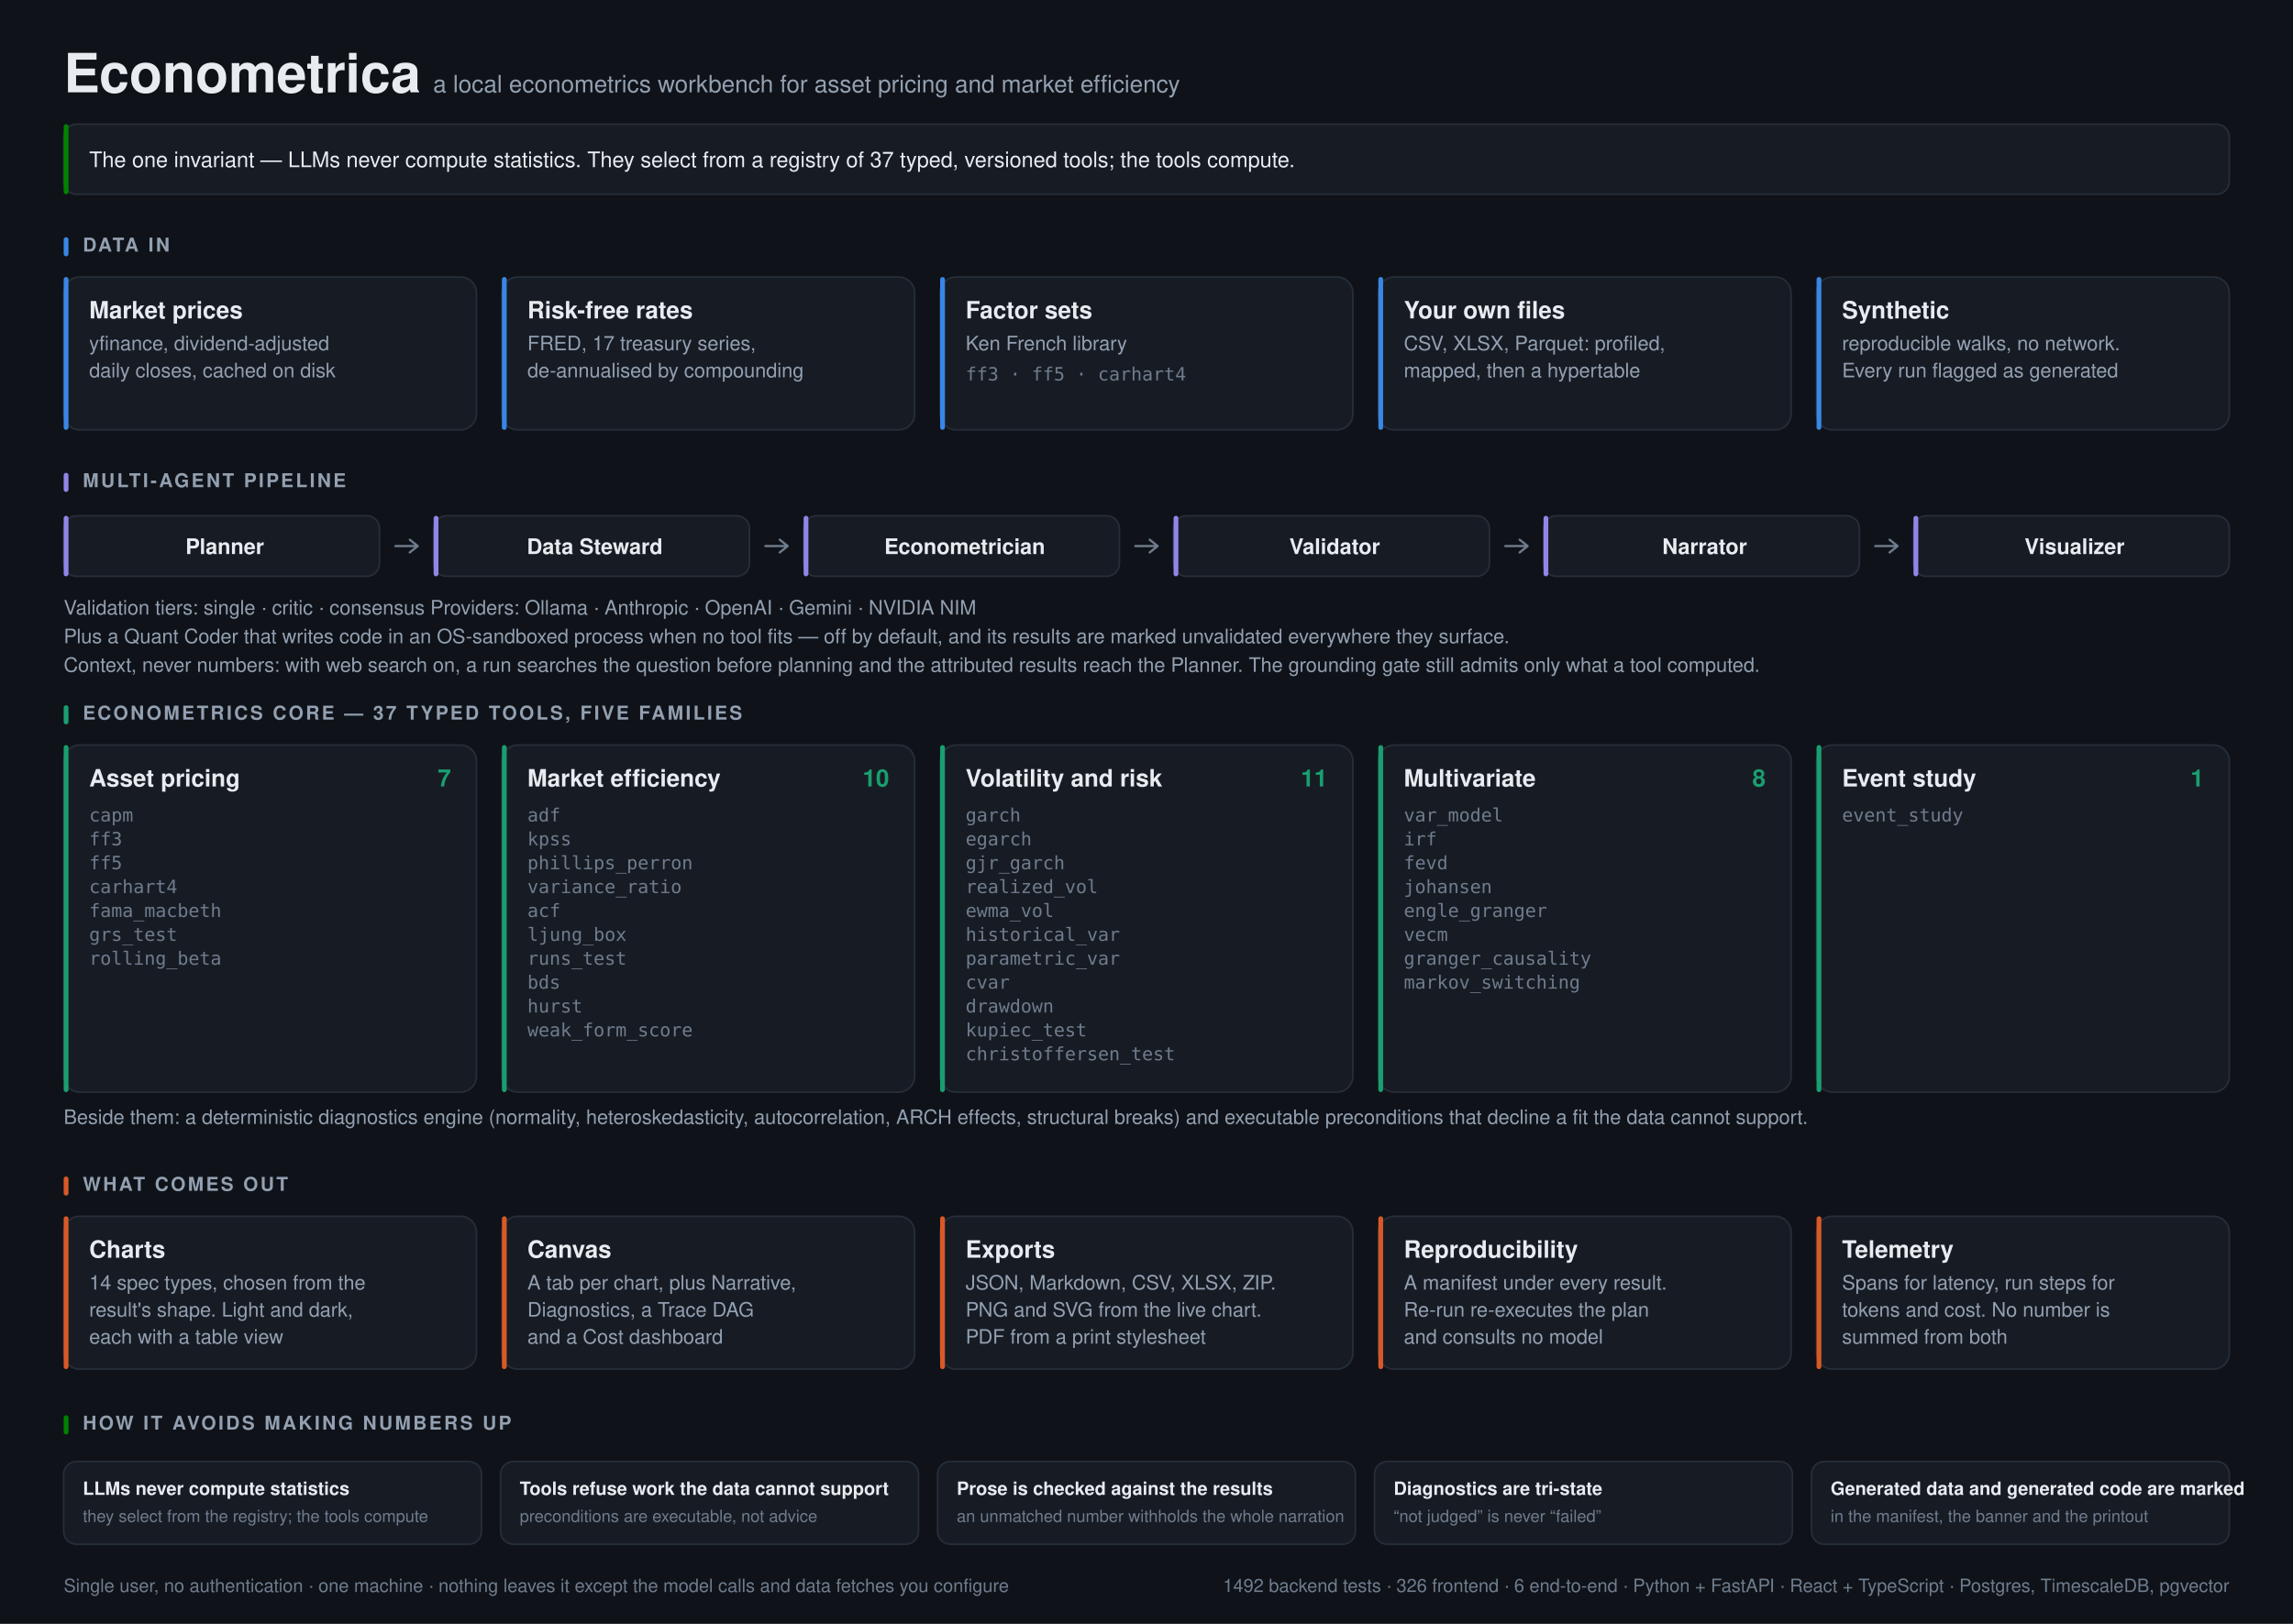
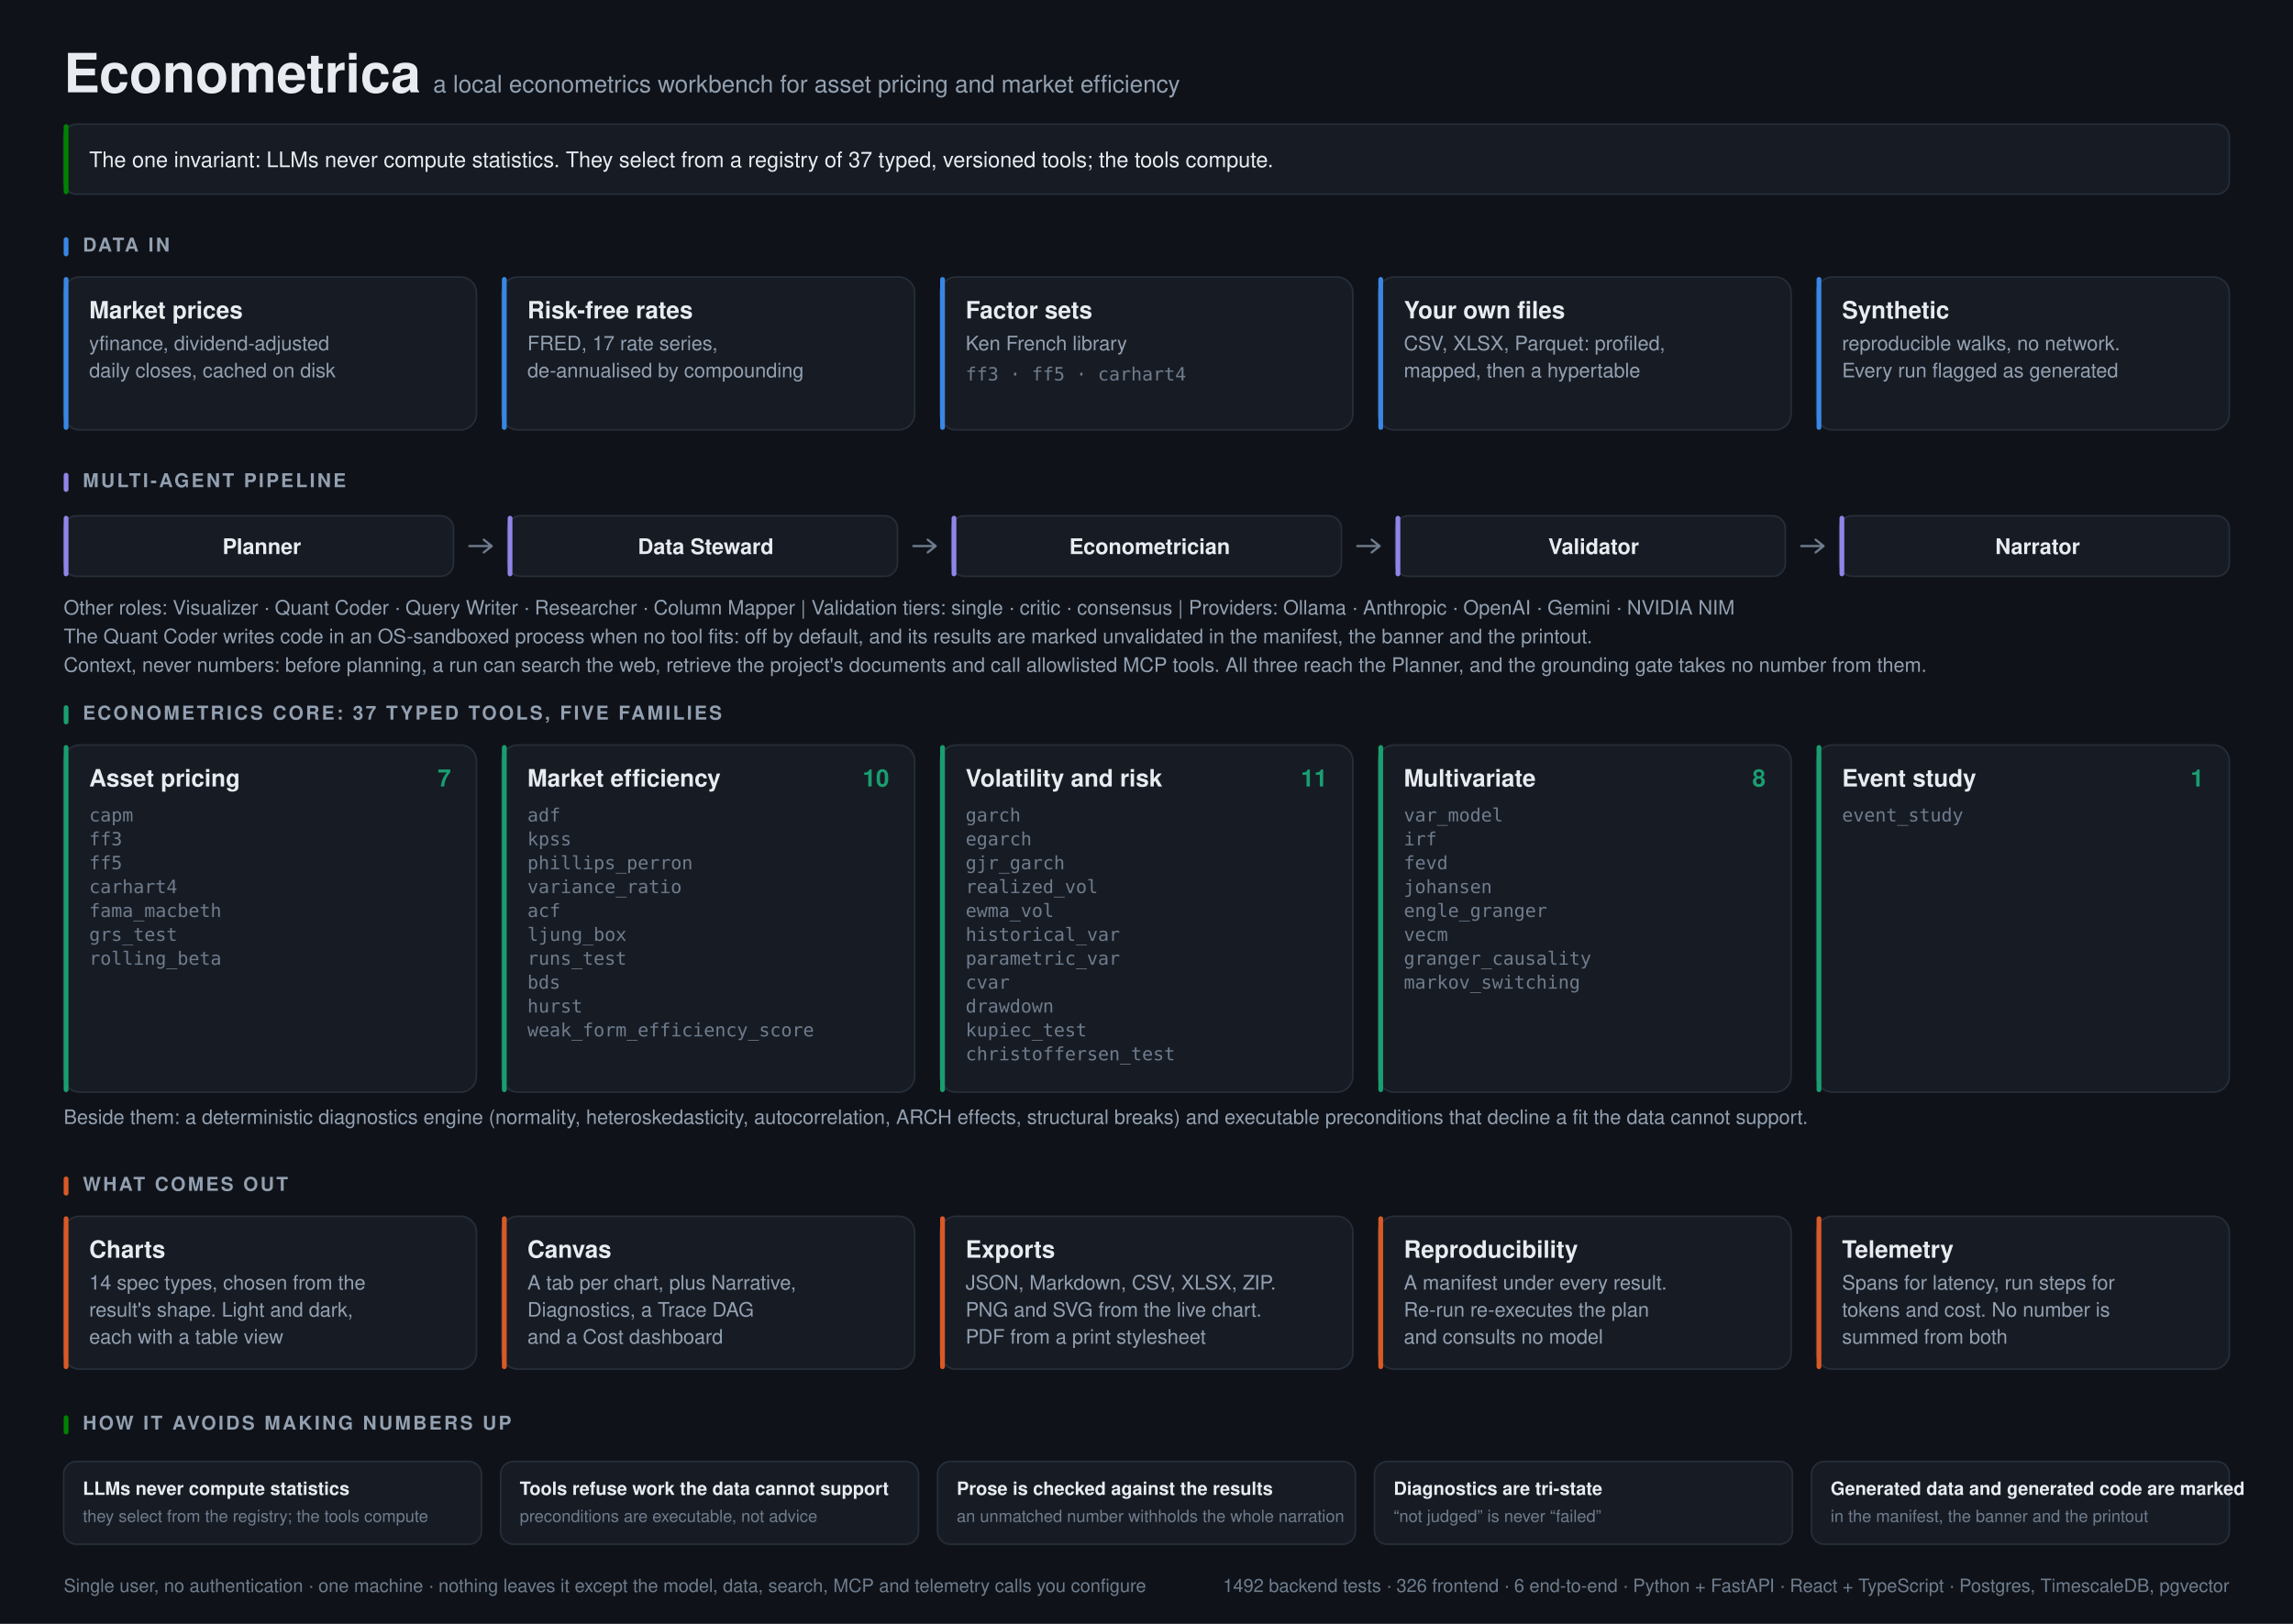
<svg xmlns="http://www.w3.org/2000/svg" viewBox="0 0 1440 1020" width="1440" height="1020" role="img" aria-label="Econometrica capability and feature map">
  <rect x="0" y="0" width="1440" height="1020" rx="0" fill="#0f1319" stroke="none" />
  <text x="40" y="58" fill="#e8ecf1" font-family="ui-sans-serif,-apple-system,Segoe UI,Helvetica,Arial,sans-serif" font-size="34" font-weight="700" text-anchor="start" letter-spacing="0">Econometrica</text>
  <text x="272" y="58" fill="#93a0b1" font-family="ui-sans-serif,-apple-system,Segoe UI,Helvetica,Arial,sans-serif" font-size="15" font-weight="400" text-anchor="start" letter-spacing="0">a local econometrics workbench for asset pricing and market efficiency</text>
  <rect x="40" y="78" width="1360" height="44" rx="8" fill="#171c24" stroke="#272e39" />
  <rect x="40" y="78" width="3" height="44" rx="1.5" fill="#008300" stroke="none" />
-   <text x="56" y="105" fill="#e8ecf1" font-family="ui-sans-serif,-apple-system,Segoe UI,Helvetica,Arial,sans-serif" font-size="13.5" font-weight="400" text-anchor="start" letter-spacing="0">The one invariant — LLMs never compute statistics. They select from a registry of 37 typed, versioned tools; the tools compute.</text>
+   <text x="56" y="105" fill="#e8ecf1" font-family="ui-sans-serif,-apple-system,Segoe UI,Helvetica,Arial,sans-serif" font-size="13.5" font-weight="400" text-anchor="start" letter-spacing="0">The one invariant: LLMs never compute statistics. They select from a registry of 37 typed, versioned tools; the tools compute.</text>
  <rect x="40" y="149" width="3" height="12" rx="1.5" fill="#3987e5" stroke="none" />
  <text x="52" y="158" fill="#93a0b1" font-family="ui-sans-serif,-apple-system,Segoe UI,Helvetica,Arial,sans-serif" font-size="12" font-weight="700" text-anchor="start" letter-spacing="1.4">DATA IN</text>
  <rect x="40.0" y="174" width="259.2" height="96" rx="10" fill="#171c24" stroke="#272e39" />
  <rect x="40.0" y="174" width="3" height="96" rx="1.5" fill="#3987e5" stroke="none" />
  <text x="56.0" y="200" fill="#e8ecf1" font-family="ui-sans-serif,-apple-system,Segoe UI,Helvetica,Arial,sans-serif" font-size="15" font-weight="600" text-anchor="start" letter-spacing="0">Market prices</text>
  <text x="56.0" y="220" fill="#93a0b1" font-family="ui-sans-serif,-apple-system,Segoe UI,Helvetica,Arial,sans-serif" font-size="12.5" font-weight="400" text-anchor="start" letter-spacing="0">yfinance, dividend-adjusted</text>
  <text x="56.0" y="237" fill="#93a0b1" font-family="ui-sans-serif,-apple-system,Segoe UI,Helvetica,Arial,sans-serif" font-size="12.5" font-weight="400" text-anchor="start" letter-spacing="0">daily closes, cached on disk</text>
  <rect x="315.2" y="174" width="259.2" height="96" rx="10" fill="#171c24" stroke="#272e39" />
  <rect x="315.2" y="174" width="3" height="96" rx="1.5" fill="#3987e5" stroke="none" />
  <text x="331.2" y="200" fill="#e8ecf1" font-family="ui-sans-serif,-apple-system,Segoe UI,Helvetica,Arial,sans-serif" font-size="15" font-weight="600" text-anchor="start" letter-spacing="0">Risk-free rates</text>
-   <text x="331.2" y="220" fill="#93a0b1" font-family="ui-sans-serif,-apple-system,Segoe UI,Helvetica,Arial,sans-serif" font-size="12.5" font-weight="400" text-anchor="start" letter-spacing="0">FRED, 17 treasury series,</text>
+   <text x="331.2" y="220" fill="#93a0b1" font-family="ui-sans-serif,-apple-system,Segoe UI,Helvetica,Arial,sans-serif" font-size="12.5" font-weight="400" text-anchor="start" letter-spacing="0">FRED, 17 rate series,</text>
  <text x="331.2" y="237" fill="#93a0b1" font-family="ui-sans-serif,-apple-system,Segoe UI,Helvetica,Arial,sans-serif" font-size="12.5" font-weight="400" text-anchor="start" letter-spacing="0">de-annualised by compounding</text>
  <rect x="590.4" y="174" width="259.2" height="96" rx="10" fill="#171c24" stroke="#272e39" />
  <rect x="590.4" y="174" width="3" height="96" rx="1.5" fill="#3987e5" stroke="none" />
  <text x="606.4" y="200" fill="#e8ecf1" font-family="ui-sans-serif,-apple-system,Segoe UI,Helvetica,Arial,sans-serif" font-size="15" font-weight="600" text-anchor="start" letter-spacing="0">Factor sets</text>
  <text x="606.4" y="220" fill="#93a0b1" font-family="ui-sans-serif,-apple-system,Segoe UI,Helvetica,Arial,sans-serif" font-size="12.5" font-weight="400" text-anchor="start" letter-spacing="0">Ken French library</text>
  <text x="606.4" y="239" fill="#6f7c8d" font-family="ui-monospace,SFMono-Regular,Menlo,Consolas,monospace" font-size="11.5" font-weight="400" text-anchor="start" letter-spacing="0">ff3 · ff5 · carhart4</text>
  <rect x="865.6" y="174" width="259.2" height="96" rx="10" fill="#171c24" stroke="#272e39" />
  <rect x="865.6" y="174" width="3" height="96" rx="1.5" fill="#3987e5" stroke="none" />
  <text x="881.6" y="200" fill="#e8ecf1" font-family="ui-sans-serif,-apple-system,Segoe UI,Helvetica,Arial,sans-serif" font-size="15" font-weight="600" text-anchor="start" letter-spacing="0">Your own files</text>
  <text x="881.6" y="220" fill="#93a0b1" font-family="ui-sans-serif,-apple-system,Segoe UI,Helvetica,Arial,sans-serif" font-size="12.5" font-weight="400" text-anchor="start" letter-spacing="0">CSV, XLSX, Parquet: profiled,</text>
  <text x="881.6" y="237" fill="#93a0b1" font-family="ui-sans-serif,-apple-system,Segoe UI,Helvetica,Arial,sans-serif" font-size="12.5" font-weight="400" text-anchor="start" letter-spacing="0">mapped, then a hypertable</text>
  <rect x="1140.8" y="174" width="259.2" height="96" rx="10" fill="#171c24" stroke="#272e39" />
  <rect x="1140.8" y="174" width="3" height="96" rx="1.5" fill="#3987e5" stroke="none" />
  <text x="1156.8" y="200" fill="#e8ecf1" font-family="ui-sans-serif,-apple-system,Segoe UI,Helvetica,Arial,sans-serif" font-size="15" font-weight="600" text-anchor="start" letter-spacing="0">Synthetic</text>
  <text x="1156.8" y="220" fill="#93a0b1" font-family="ui-sans-serif,-apple-system,Segoe UI,Helvetica,Arial,sans-serif" font-size="12.5" font-weight="400" text-anchor="start" letter-spacing="0">reproducible walks, no network.</text>
  <text x="1156.8" y="237" fill="#93a0b1" font-family="ui-sans-serif,-apple-system,Segoe UI,Helvetica,Arial,sans-serif" font-size="12.5" font-weight="400" text-anchor="start" letter-spacing="0">Every run flagged as generated</text>
  <rect x="40" y="297" width="3" height="12" rx="1.5" fill="#9085e9" stroke="none" />
  <text x="52" y="306" fill="#93a0b1" font-family="ui-sans-serif,-apple-system,Segoe UI,Helvetica,Arial,sans-serif" font-size="12" font-weight="700" text-anchor="start" letter-spacing="1.4">MULTI-AGENT PIPELINE</text>
-   <rect x="40.0" y="324" width="198.333" height="38" rx="8" fill="#171c24" stroke="#272e39" />
+   <rect x="40.0" y="324" width="244.8" height="38" rx="8" fill="#171c24" stroke="#272e39" />
  <rect x="40.0" y="324" width="3" height="38" rx="1.5" fill="#9085e9" stroke="none" />
-   <text x="141.167" y="348" fill="#e8ecf1" font-family="ui-sans-serif,-apple-system,Segoe UI,Helvetica,Arial,sans-serif" font-size="13.5" font-weight="600" text-anchor="middle" letter-spacing="0">Planner</text>
-   <path d="M248.333 343.0 h14 m-5 -4 l5 4 l-5 4" fill="none" stroke="#6f7c8d" stroke-width="1.4" stroke-linecap="round" stroke-linejoin="round" />
-   <rect x="272.333" y="324" width="198.333" height="38" rx="8" fill="#171c24" stroke="#272e39" />
-   <rect x="272.333" y="324" width="3" height="38" rx="1.5" fill="#9085e9" stroke="none" />
-   <text x="373.5" y="348" fill="#e8ecf1" font-family="ui-sans-serif,-apple-system,Segoe UI,Helvetica,Arial,sans-serif" font-size="13.5" font-weight="600" text-anchor="middle" letter-spacing="0">Data Steward</text>
-   <path d="M480.667 343.0 h14 m-5 -4 l5 4 l-5 4" fill="none" stroke="#6f7c8d" stroke-width="1.4" stroke-linecap="round" stroke-linejoin="round" />
-   <rect x="504.667" y="324" width="198.333" height="38" rx="8" fill="#171c24" stroke="#272e39" />
-   <rect x="504.667" y="324" width="3" height="38" rx="1.5" fill="#9085e9" stroke="none" />
-   <text x="605.833" y="348" fill="#e8ecf1" font-family="ui-sans-serif,-apple-system,Segoe UI,Helvetica,Arial,sans-serif" font-size="13.5" font-weight="600" text-anchor="middle" letter-spacing="0">Econometrician</text>
-   <path d="M713.0 343.0 h14 m-5 -4 l5 4 l-5 4" fill="none" stroke="#6f7c8d" stroke-width="1.4" stroke-linecap="round" stroke-linejoin="round" />
-   <rect x="737.0" y="324" width="198.333" height="38" rx="8" fill="#171c24" stroke="#272e39" />
-   <rect x="737.0" y="324" width="3" height="38" rx="1.5" fill="#9085e9" stroke="none" />
-   <text x="838.167" y="348" fill="#e8ecf1" font-family="ui-sans-serif,-apple-system,Segoe UI,Helvetica,Arial,sans-serif" font-size="13.5" font-weight="600" text-anchor="middle" letter-spacing="0">Validator</text>
-   <path d="M945.333 343.0 h14 m-5 -4 l5 4 l-5 4" fill="none" stroke="#6f7c8d" stroke-width="1.4" stroke-linecap="round" stroke-linejoin="round" />
-   <rect x="969.333" y="324" width="198.333" height="38" rx="8" fill="#171c24" stroke="#272e39" />
-   <rect x="969.333" y="324" width="3" height="38" rx="1.5" fill="#9085e9" stroke="none" />
-   <text x="1070.5" y="348" fill="#e8ecf1" font-family="ui-sans-serif,-apple-system,Segoe UI,Helvetica,Arial,sans-serif" font-size="13.5" font-weight="600" text-anchor="middle" letter-spacing="0">Narrator</text>
-   <path d="M1177.667 343.0 h14 m-5 -4 l5 4 l-5 4" fill="none" stroke="#6f7c8d" stroke-width="1.4" stroke-linecap="round" stroke-linejoin="round" />
-   <rect x="1201.667" y="324" width="198.333" height="38" rx="8" fill="#171c24" stroke="#272e39" />
-   <rect x="1201.667" y="324" width="3" height="38" rx="1.5" fill="#9085e9" stroke="none" />
-   <text x="1302.833" y="348" fill="#e8ecf1" font-family="ui-sans-serif,-apple-system,Segoe UI,Helvetica,Arial,sans-serif" font-size="13.5" font-weight="600" text-anchor="middle" letter-spacing="0">Visualizer</text>
-   <text x="40" y="386" fill="#93a0b1" font-family="ui-sans-serif,-apple-system,Segoe UI,Helvetica,Arial,sans-serif" font-size="12.5" font-weight="400" text-anchor="start" letter-spacing="0">Validation tiers: single · critic · consensus      Providers: Ollama · Anthropic · OpenAI · Gemini · NVIDIA NIM</text>
-   <text x="40" y="404" fill="#93a0b1" font-family="ui-sans-serif,-apple-system,Segoe UI,Helvetica,Arial,sans-serif" font-size="12.5" font-weight="400" text-anchor="start" letter-spacing="0">Plus a Quant Coder that writes code in an OS-sandboxed process when no tool fits — off by default, and its results are marked unvalidated everywhere they surface.</text>
-   <text x="40" y="422" fill="#93a0b1" font-family="ui-sans-serif,-apple-system,Segoe UI,Helvetica,Arial,sans-serif" font-size="12.5" font-weight="400" text-anchor="start" letter-spacing="0">Context, never numbers: with web search on, a run searches the question before planning and the attributed results reach the Planner. The grounding gate still admits only what a tool computed.</text>
+   <text x="164.4" y="348" fill="#e8ecf1" font-family="ui-sans-serif,-apple-system,Segoe UI,Helvetica,Arial,sans-serif" font-size="13.5" font-weight="600" text-anchor="middle" letter-spacing="0">Planner</text>
+   <path d="M294.8 343.0 h14 m-5 -4 l5 4 l-5 4" fill="none" stroke="#6f7c8d" stroke-width="1.4" stroke-linecap="round" stroke-linejoin="round" />
+   <rect x="318.8" y="324" width="244.8" height="38" rx="8" fill="#171c24" stroke="#272e39" />
+   <rect x="318.8" y="324" width="3" height="38" rx="1.5" fill="#9085e9" stroke="none" />
+   <text x="443.2" y="348" fill="#e8ecf1" font-family="ui-sans-serif,-apple-system,Segoe UI,Helvetica,Arial,sans-serif" font-size="13.5" font-weight="600" text-anchor="middle" letter-spacing="0">Data Steward</text>
+   <path d="M573.6 343.0 h14 m-5 -4 l5 4 l-5 4" fill="none" stroke="#6f7c8d" stroke-width="1.4" stroke-linecap="round" stroke-linejoin="round" />
+   <rect x="597.6" y="324" width="244.8" height="38" rx="8" fill="#171c24" stroke="#272e39" />
+   <rect x="597.6" y="324" width="3" height="38" rx="1.5" fill="#9085e9" stroke="none" />
+   <text x="722.0" y="348" fill="#e8ecf1" font-family="ui-sans-serif,-apple-system,Segoe UI,Helvetica,Arial,sans-serif" font-size="13.5" font-weight="600" text-anchor="middle" letter-spacing="0">Econometrician</text>
+   <path d="M852.4 343.0 h14 m-5 -4 l5 4 l-5 4" fill="none" stroke="#6f7c8d" stroke-width="1.4" stroke-linecap="round" stroke-linejoin="round" />
+   <rect x="876.4" y="324" width="244.8" height="38" rx="8" fill="#171c24" stroke="#272e39" />
+   <rect x="876.4" y="324" width="3" height="38" rx="1.5" fill="#9085e9" stroke="none" />
+   <text x="1000.8" y="348" fill="#e8ecf1" font-family="ui-sans-serif,-apple-system,Segoe UI,Helvetica,Arial,sans-serif" font-size="13.5" font-weight="600" text-anchor="middle" letter-spacing="0">Validator</text>
+   <path d="M1131.2 343.0 h14 m-5 -4 l5 4 l-5 4" fill="none" stroke="#6f7c8d" stroke-width="1.4" stroke-linecap="round" stroke-linejoin="round" />
+   <rect x="1155.2" y="324" width="244.8" height="38" rx="8" fill="#171c24" stroke="#272e39" />
+   <rect x="1155.2" y="324" width="3" height="38" rx="1.5" fill="#9085e9" stroke="none" />
+   <text x="1279.6" y="348" fill="#e8ecf1" font-family="ui-sans-serif,-apple-system,Segoe UI,Helvetica,Arial,sans-serif" font-size="13.5" font-weight="600" text-anchor="middle" letter-spacing="0">Narrator</text>
+   <text x="40" y="386" fill="#93a0b1" font-family="ui-sans-serif,-apple-system,Segoe UI,Helvetica,Arial,sans-serif" font-size="12.5" font-weight="400" text-anchor="start" letter-spacing="0">Other roles: Visualizer · Quant Coder · Query Writer · Researcher · Column Mapper   |   Validation tiers: single · critic · consensus   |   Providers: Ollama · Anthropic · OpenAI · Gemini · NVIDIA NIM</text>
+   <text x="40" y="404" fill="#93a0b1" font-family="ui-sans-serif,-apple-system,Segoe UI,Helvetica,Arial,sans-serif" font-size="12.5" font-weight="400" text-anchor="start" letter-spacing="0">The Quant Coder writes code in an OS-sandboxed process when no tool fits: off by default, and its results are marked unvalidated in the manifest, the banner and the printout.</text>
+   <text x="40" y="422" fill="#93a0b1" font-family="ui-sans-serif,-apple-system,Segoe UI,Helvetica,Arial,sans-serif" font-size="12.5" font-weight="400" text-anchor="start" letter-spacing="0">Context, never numbers: before planning, a run can search the web, retrieve the project's documents and call allowlisted MCP tools. All three reach the Planner, and the grounding gate takes no number from them.</text>
  <rect x="40" y="443" width="3" height="12" rx="1.5" fill="#199e70" stroke="none" />
-   <text x="52" y="452" fill="#93a0b1" font-family="ui-sans-serif,-apple-system,Segoe UI,Helvetica,Arial,sans-serif" font-size="12" font-weight="700" text-anchor="start" letter-spacing="1.4">ECONOMETRICS CORE — 37 TYPED TOOLS, FIVE FAMILIES</text>
+   <text x="52" y="452" fill="#93a0b1" font-family="ui-sans-serif,-apple-system,Segoe UI,Helvetica,Arial,sans-serif" font-size="12" font-weight="700" text-anchor="start" letter-spacing="1.4">ECONOMETRICS CORE: 37 TYPED TOOLS, FIVE FAMILIES</text>
  <rect x="40.0" y="468" width="259.2" height="218" rx="10" fill="#171c24" stroke="#272e39" />
  <rect x="40.0" y="468" width="3" height="218" rx="1.5" fill="#199e70" stroke="none" />
  <text x="56.0" y="494" fill="#e8ecf1" font-family="ui-sans-serif,-apple-system,Segoe UI,Helvetica,Arial,sans-serif" font-size="15" font-weight="600" text-anchor="start" letter-spacing="0">Asset pricing</text>
  <text x="283.2" y="494" fill="#199e70" font-family="ui-sans-serif,-apple-system,Segoe UI,Helvetica,Arial,sans-serif" font-size="15" font-weight="700" text-anchor="end" letter-spacing="0">7</text>
  <text x="56.0" y="516" fill="#6f7c8d" font-family="ui-monospace,SFMono-Regular,Menlo,Consolas,monospace" font-size="11.5" font-weight="400" text-anchor="start" letter-spacing="0">capm</text>
  <text x="56.0" y="531" fill="#6f7c8d" font-family="ui-monospace,SFMono-Regular,Menlo,Consolas,monospace" font-size="11.5" font-weight="400" text-anchor="start" letter-spacing="0">ff3</text>
  <text x="56.0" y="546" fill="#6f7c8d" font-family="ui-monospace,SFMono-Regular,Menlo,Consolas,monospace" font-size="11.5" font-weight="400" text-anchor="start" letter-spacing="0">ff5</text>
  <text x="56.0" y="561" fill="#6f7c8d" font-family="ui-monospace,SFMono-Regular,Menlo,Consolas,monospace" font-size="11.5" font-weight="400" text-anchor="start" letter-spacing="0">carhart4</text>
  <text x="56.0" y="576" fill="#6f7c8d" font-family="ui-monospace,SFMono-Regular,Menlo,Consolas,monospace" font-size="11.5" font-weight="400" text-anchor="start" letter-spacing="0">fama_macbeth</text>
  <text x="56.0" y="591" fill="#6f7c8d" font-family="ui-monospace,SFMono-Regular,Menlo,Consolas,monospace" font-size="11.5" font-weight="400" text-anchor="start" letter-spacing="0">grs_test</text>
  <text x="56.0" y="606" fill="#6f7c8d" font-family="ui-monospace,SFMono-Regular,Menlo,Consolas,monospace" font-size="11.5" font-weight="400" text-anchor="start" letter-spacing="0">rolling_beta</text>
  <rect x="315.2" y="468" width="259.2" height="218" rx="10" fill="#171c24" stroke="#272e39" />
  <rect x="315.2" y="468" width="3" height="218" rx="1.5" fill="#199e70" stroke="none" />
  <text x="331.2" y="494" fill="#e8ecf1" font-family="ui-sans-serif,-apple-system,Segoe UI,Helvetica,Arial,sans-serif" font-size="15" font-weight="600" text-anchor="start" letter-spacing="0">Market efficiency</text>
  <text x="558.4" y="494" fill="#199e70" font-family="ui-sans-serif,-apple-system,Segoe UI,Helvetica,Arial,sans-serif" font-size="15" font-weight="700" text-anchor="end" letter-spacing="0">10</text>
  <text x="331.2" y="516" fill="#6f7c8d" font-family="ui-monospace,SFMono-Regular,Menlo,Consolas,monospace" font-size="11.5" font-weight="400" text-anchor="start" letter-spacing="0">adf</text>
  <text x="331.2" y="531" fill="#6f7c8d" font-family="ui-monospace,SFMono-Regular,Menlo,Consolas,monospace" font-size="11.5" font-weight="400" text-anchor="start" letter-spacing="0">kpss</text>
  <text x="331.2" y="546" fill="#6f7c8d" font-family="ui-monospace,SFMono-Regular,Menlo,Consolas,monospace" font-size="11.5" font-weight="400" text-anchor="start" letter-spacing="0">phillips_perron</text>
  <text x="331.2" y="561" fill="#6f7c8d" font-family="ui-monospace,SFMono-Regular,Menlo,Consolas,monospace" font-size="11.5" font-weight="400" text-anchor="start" letter-spacing="0">variance_ratio</text>
  <text x="331.2" y="576" fill="#6f7c8d" font-family="ui-monospace,SFMono-Regular,Menlo,Consolas,monospace" font-size="11.5" font-weight="400" text-anchor="start" letter-spacing="0">acf</text>
  <text x="331.2" y="591" fill="#6f7c8d" font-family="ui-monospace,SFMono-Regular,Menlo,Consolas,monospace" font-size="11.5" font-weight="400" text-anchor="start" letter-spacing="0">ljung_box</text>
  <text x="331.2" y="606" fill="#6f7c8d" font-family="ui-monospace,SFMono-Regular,Menlo,Consolas,monospace" font-size="11.5" font-weight="400" text-anchor="start" letter-spacing="0">runs_test</text>
  <text x="331.2" y="621" fill="#6f7c8d" font-family="ui-monospace,SFMono-Regular,Menlo,Consolas,monospace" font-size="11.5" font-weight="400" text-anchor="start" letter-spacing="0">bds</text>
  <text x="331.2" y="636" fill="#6f7c8d" font-family="ui-monospace,SFMono-Regular,Menlo,Consolas,monospace" font-size="11.5" font-weight="400" text-anchor="start" letter-spacing="0">hurst</text>
-   <text x="331.2" y="651" fill="#6f7c8d" font-family="ui-monospace,SFMono-Regular,Menlo,Consolas,monospace" font-size="11.5" font-weight="400" text-anchor="start" letter-spacing="0">weak_form_score</text>
+   <text x="331.2" y="651" fill="#6f7c8d" font-family="ui-monospace,SFMono-Regular,Menlo,Consolas,monospace" font-size="11.5" font-weight="400" text-anchor="start" letter-spacing="0">weak_form_efficiency_score</text>
  <rect x="590.4" y="468" width="259.2" height="218" rx="10" fill="#171c24" stroke="#272e39" />
  <rect x="590.4" y="468" width="3" height="218" rx="1.5" fill="#199e70" stroke="none" />
  <text x="606.4" y="494" fill="#e8ecf1" font-family="ui-sans-serif,-apple-system,Segoe UI,Helvetica,Arial,sans-serif" font-size="15" font-weight="600" text-anchor="start" letter-spacing="0">Volatility and risk</text>
  <text x="833.6" y="494" fill="#199e70" font-family="ui-sans-serif,-apple-system,Segoe UI,Helvetica,Arial,sans-serif" font-size="15" font-weight="700" text-anchor="end" letter-spacing="0">11</text>
  <text x="606.4" y="516" fill="#6f7c8d" font-family="ui-monospace,SFMono-Regular,Menlo,Consolas,monospace" font-size="11.5" font-weight="400" text-anchor="start" letter-spacing="0">garch</text>
  <text x="606.4" y="531" fill="#6f7c8d" font-family="ui-monospace,SFMono-Regular,Menlo,Consolas,monospace" font-size="11.5" font-weight="400" text-anchor="start" letter-spacing="0">egarch</text>
  <text x="606.4" y="546" fill="#6f7c8d" font-family="ui-monospace,SFMono-Regular,Menlo,Consolas,monospace" font-size="11.5" font-weight="400" text-anchor="start" letter-spacing="0">gjr_garch</text>
  <text x="606.4" y="561" fill="#6f7c8d" font-family="ui-monospace,SFMono-Regular,Menlo,Consolas,monospace" font-size="11.5" font-weight="400" text-anchor="start" letter-spacing="0">realized_vol</text>
  <text x="606.4" y="576" fill="#6f7c8d" font-family="ui-monospace,SFMono-Regular,Menlo,Consolas,monospace" font-size="11.5" font-weight="400" text-anchor="start" letter-spacing="0">ewma_vol</text>
  <text x="606.4" y="591" fill="#6f7c8d" font-family="ui-monospace,SFMono-Regular,Menlo,Consolas,monospace" font-size="11.5" font-weight="400" text-anchor="start" letter-spacing="0">historical_var</text>
  <text x="606.4" y="606" fill="#6f7c8d" font-family="ui-monospace,SFMono-Regular,Menlo,Consolas,monospace" font-size="11.5" font-weight="400" text-anchor="start" letter-spacing="0">parametric_var</text>
  <text x="606.4" y="621" fill="#6f7c8d" font-family="ui-monospace,SFMono-Regular,Menlo,Consolas,monospace" font-size="11.5" font-weight="400" text-anchor="start" letter-spacing="0">cvar</text>
  <text x="606.4" y="636" fill="#6f7c8d" font-family="ui-monospace,SFMono-Regular,Menlo,Consolas,monospace" font-size="11.5" font-weight="400" text-anchor="start" letter-spacing="0">drawdown</text>
  <text x="606.4" y="651" fill="#6f7c8d" font-family="ui-monospace,SFMono-Regular,Menlo,Consolas,monospace" font-size="11.5" font-weight="400" text-anchor="start" letter-spacing="0">kupiec_test</text>
  <text x="606.4" y="666" fill="#6f7c8d" font-family="ui-monospace,SFMono-Regular,Menlo,Consolas,monospace" font-size="11.5" font-weight="400" text-anchor="start" letter-spacing="0">christoffersen_test</text>
  <rect x="865.6" y="468" width="259.2" height="218" rx="10" fill="#171c24" stroke="#272e39" />
  <rect x="865.6" y="468" width="3" height="218" rx="1.5" fill="#199e70" stroke="none" />
  <text x="881.6" y="494" fill="#e8ecf1" font-family="ui-sans-serif,-apple-system,Segoe UI,Helvetica,Arial,sans-serif" font-size="15" font-weight="600" text-anchor="start" letter-spacing="0">Multivariate</text>
  <text x="1108.8" y="494" fill="#199e70" font-family="ui-sans-serif,-apple-system,Segoe UI,Helvetica,Arial,sans-serif" font-size="15" font-weight="700" text-anchor="end" letter-spacing="0">8</text>
  <text x="881.6" y="516" fill="#6f7c8d" font-family="ui-monospace,SFMono-Regular,Menlo,Consolas,monospace" font-size="11.5" font-weight="400" text-anchor="start" letter-spacing="0">var_model</text>
  <text x="881.6" y="531" fill="#6f7c8d" font-family="ui-monospace,SFMono-Regular,Menlo,Consolas,monospace" font-size="11.5" font-weight="400" text-anchor="start" letter-spacing="0">irf</text>
  <text x="881.6" y="546" fill="#6f7c8d" font-family="ui-monospace,SFMono-Regular,Menlo,Consolas,monospace" font-size="11.5" font-weight="400" text-anchor="start" letter-spacing="0">fevd</text>
  <text x="881.6" y="561" fill="#6f7c8d" font-family="ui-monospace,SFMono-Regular,Menlo,Consolas,monospace" font-size="11.5" font-weight="400" text-anchor="start" letter-spacing="0">johansen</text>
  <text x="881.6" y="576" fill="#6f7c8d" font-family="ui-monospace,SFMono-Regular,Menlo,Consolas,monospace" font-size="11.5" font-weight="400" text-anchor="start" letter-spacing="0">engle_granger</text>
  <text x="881.6" y="591" fill="#6f7c8d" font-family="ui-monospace,SFMono-Regular,Menlo,Consolas,monospace" font-size="11.5" font-weight="400" text-anchor="start" letter-spacing="0">vecm</text>
  <text x="881.6" y="606" fill="#6f7c8d" font-family="ui-monospace,SFMono-Regular,Menlo,Consolas,monospace" font-size="11.5" font-weight="400" text-anchor="start" letter-spacing="0">granger_causality</text>
  <text x="881.6" y="621" fill="#6f7c8d" font-family="ui-monospace,SFMono-Regular,Menlo,Consolas,monospace" font-size="11.5" font-weight="400" text-anchor="start" letter-spacing="0">markov_switching</text>
  <rect x="1140.8" y="468" width="259.2" height="218" rx="10" fill="#171c24" stroke="#272e39" />
  <rect x="1140.8" y="468" width="3" height="218" rx="1.5" fill="#199e70" stroke="none" />
  <text x="1156.8" y="494" fill="#e8ecf1" font-family="ui-sans-serif,-apple-system,Segoe UI,Helvetica,Arial,sans-serif" font-size="15" font-weight="600" text-anchor="start" letter-spacing="0">Event study</text>
  <text x="1384.0" y="494" fill="#199e70" font-family="ui-sans-serif,-apple-system,Segoe UI,Helvetica,Arial,sans-serif" font-size="15" font-weight="700" text-anchor="end" letter-spacing="0">1</text>
  <text x="1156.8" y="516" fill="#6f7c8d" font-family="ui-monospace,SFMono-Regular,Menlo,Consolas,monospace" font-size="11.5" font-weight="400" text-anchor="start" letter-spacing="0">event_study</text>
  <text x="40" y="706" fill="#93a0b1" font-family="ui-sans-serif,-apple-system,Segoe UI,Helvetica,Arial,sans-serif" font-size="12.5" font-weight="400" text-anchor="start" letter-spacing="0">Beside them: a deterministic diagnostics engine (normality, heteroskedasticity, autocorrelation, ARCH effects, structural breaks) and executable preconditions that decline a fit the data cannot support.</text>
  <rect x="40" y="739" width="3" height="12" rx="1.5" fill="#d95926" stroke="none" />
  <text x="52" y="748" fill="#93a0b1" font-family="ui-sans-serif,-apple-system,Segoe UI,Helvetica,Arial,sans-serif" font-size="12" font-weight="700" text-anchor="start" letter-spacing="1.4">WHAT COMES OUT</text>
  <rect x="40.0" y="764" width="259.2" height="96" rx="10" fill="#171c24" stroke="#272e39" />
  <rect x="40.0" y="764" width="3" height="96" rx="1.5" fill="#d95926" stroke="none" />
  <text x="56.0" y="790" fill="#e8ecf1" font-family="ui-sans-serif,-apple-system,Segoe UI,Helvetica,Arial,sans-serif" font-size="15" font-weight="600" text-anchor="start" letter-spacing="0">Charts</text>
  <text x="56.0" y="810" fill="#93a0b1" font-family="ui-sans-serif,-apple-system,Segoe UI,Helvetica,Arial,sans-serif" font-size="12.5" font-weight="400" text-anchor="start" letter-spacing="0">14 spec types, chosen from the</text>
  <text x="56.0" y="827" fill="#93a0b1" font-family="ui-sans-serif,-apple-system,Segoe UI,Helvetica,Arial,sans-serif" font-size="12.5" font-weight="400" text-anchor="start" letter-spacing="0">result's shape. Light and dark,</text>
  <text x="56.0" y="844" fill="#93a0b1" font-family="ui-sans-serif,-apple-system,Segoe UI,Helvetica,Arial,sans-serif" font-size="12.5" font-weight="400" text-anchor="start" letter-spacing="0">each with a table view</text>
  <rect x="315.2" y="764" width="259.2" height="96" rx="10" fill="#171c24" stroke="#272e39" />
  <rect x="315.2" y="764" width="3" height="96" rx="1.5" fill="#d95926" stroke="none" />
  <text x="331.2" y="790" fill="#e8ecf1" font-family="ui-sans-serif,-apple-system,Segoe UI,Helvetica,Arial,sans-serif" font-size="15" font-weight="600" text-anchor="start" letter-spacing="0">Canvas</text>
  <text x="331.2" y="810" fill="#93a0b1" font-family="ui-sans-serif,-apple-system,Segoe UI,Helvetica,Arial,sans-serif" font-size="12.5" font-weight="400" text-anchor="start" letter-spacing="0">A tab per chart, plus Narrative,</text>
  <text x="331.2" y="827" fill="#93a0b1" font-family="ui-sans-serif,-apple-system,Segoe UI,Helvetica,Arial,sans-serif" font-size="12.5" font-weight="400" text-anchor="start" letter-spacing="0">Diagnostics, a Trace DAG</text>
  <text x="331.2" y="844" fill="#93a0b1" font-family="ui-sans-serif,-apple-system,Segoe UI,Helvetica,Arial,sans-serif" font-size="12.5" font-weight="400" text-anchor="start" letter-spacing="0">and a Cost dashboard</text>
  <rect x="590.4" y="764" width="259.2" height="96" rx="10" fill="#171c24" stroke="#272e39" />
  <rect x="590.4" y="764" width="3" height="96" rx="1.5" fill="#d95926" stroke="none" />
  <text x="606.4" y="790" fill="#e8ecf1" font-family="ui-sans-serif,-apple-system,Segoe UI,Helvetica,Arial,sans-serif" font-size="15" font-weight="600" text-anchor="start" letter-spacing="0">Exports</text>
  <text x="606.4" y="810" fill="#93a0b1" font-family="ui-sans-serif,-apple-system,Segoe UI,Helvetica,Arial,sans-serif" font-size="12.5" font-weight="400" text-anchor="start" letter-spacing="0">JSON, Markdown, CSV, XLSX, ZIP.</text>
  <text x="606.4" y="827" fill="#93a0b1" font-family="ui-sans-serif,-apple-system,Segoe UI,Helvetica,Arial,sans-serif" font-size="12.5" font-weight="400" text-anchor="start" letter-spacing="0">PNG and SVG from the live chart.</text>
  <text x="606.4" y="844" fill="#93a0b1" font-family="ui-sans-serif,-apple-system,Segoe UI,Helvetica,Arial,sans-serif" font-size="12.5" font-weight="400" text-anchor="start" letter-spacing="0">PDF from a print stylesheet</text>
  <rect x="865.6" y="764" width="259.2" height="96" rx="10" fill="#171c24" stroke="#272e39" />
  <rect x="865.6" y="764" width="3" height="96" rx="1.5" fill="#d95926" stroke="none" />
  <text x="881.6" y="790" fill="#e8ecf1" font-family="ui-sans-serif,-apple-system,Segoe UI,Helvetica,Arial,sans-serif" font-size="15" font-weight="600" text-anchor="start" letter-spacing="0">Reproducibility</text>
  <text x="881.6" y="810" fill="#93a0b1" font-family="ui-sans-serif,-apple-system,Segoe UI,Helvetica,Arial,sans-serif" font-size="12.5" font-weight="400" text-anchor="start" letter-spacing="0">A manifest under every result.</text>
  <text x="881.6" y="827" fill="#93a0b1" font-family="ui-sans-serif,-apple-system,Segoe UI,Helvetica,Arial,sans-serif" font-size="12.5" font-weight="400" text-anchor="start" letter-spacing="0">Re-run re-executes the plan</text>
  <text x="881.6" y="844" fill="#93a0b1" font-family="ui-sans-serif,-apple-system,Segoe UI,Helvetica,Arial,sans-serif" font-size="12.5" font-weight="400" text-anchor="start" letter-spacing="0">and consults no model</text>
  <rect x="1140.8" y="764" width="259.2" height="96" rx="10" fill="#171c24" stroke="#272e39" />
  <rect x="1140.8" y="764" width="3" height="96" rx="1.5" fill="#d95926" stroke="none" />
  <text x="1156.8" y="790" fill="#e8ecf1" font-family="ui-sans-serif,-apple-system,Segoe UI,Helvetica,Arial,sans-serif" font-size="15" font-weight="600" text-anchor="start" letter-spacing="0">Telemetry</text>
  <text x="1156.8" y="810" fill="#93a0b1" font-family="ui-sans-serif,-apple-system,Segoe UI,Helvetica,Arial,sans-serif" font-size="12.5" font-weight="400" text-anchor="start" letter-spacing="0">Spans for latency, run steps for</text>
  <text x="1156.8" y="827" fill="#93a0b1" font-family="ui-sans-serif,-apple-system,Segoe UI,Helvetica,Arial,sans-serif" font-size="12.5" font-weight="400" text-anchor="start" letter-spacing="0">tokens and cost. No number is</text>
  <text x="1156.8" y="844" fill="#93a0b1" font-family="ui-sans-serif,-apple-system,Segoe UI,Helvetica,Arial,sans-serif" font-size="12.5" font-weight="400" text-anchor="start" letter-spacing="0">summed from both</text>
  <rect x="40" y="889" width="3" height="12" rx="1.5" fill="#008300" stroke="none" />
  <text x="52" y="898" fill="#93a0b1" font-family="ui-sans-serif,-apple-system,Segoe UI,Helvetica,Arial,sans-serif" font-size="12" font-weight="700" text-anchor="start" letter-spacing="1.4">HOW IT AVOIDS MAKING NUMBERS UP</text>
  <rect x="40.0" y="918" width="262.4" height="52" rx="8" fill="#171c24" stroke="#272e39" />
  <text x="52.0" y="939" fill="#e8ecf1" font-family="ui-sans-serif,-apple-system,Segoe UI,Helvetica,Arial,sans-serif" font-size="11.5" font-weight="600" text-anchor="start" letter-spacing="0">LLMs never compute statistics</text>
  <text x="52.0" y="956" fill="#6f7c8d" font-family="ui-sans-serif,-apple-system,Segoe UI,Helvetica,Arial,sans-serif" font-size="10.5" font-weight="400" text-anchor="start" letter-spacing="0">they select from the registry; the tools compute</text>
  <rect x="314.4" y="918" width="262.4" height="52" rx="8" fill="#171c24" stroke="#272e39" />
  <text x="326.4" y="939" fill="#e8ecf1" font-family="ui-sans-serif,-apple-system,Segoe UI,Helvetica,Arial,sans-serif" font-size="11.5" font-weight="600" text-anchor="start" letter-spacing="0">Tools refuse work the data cannot support</text>
  <text x="326.4" y="956" fill="#6f7c8d" font-family="ui-sans-serif,-apple-system,Segoe UI,Helvetica,Arial,sans-serif" font-size="10.5" font-weight="400" text-anchor="start" letter-spacing="0">preconditions are executable, not advice</text>
  <rect x="588.8" y="918" width="262.4" height="52" rx="8" fill="#171c24" stroke="#272e39" />
  <text x="600.8" y="939" fill="#e8ecf1" font-family="ui-sans-serif,-apple-system,Segoe UI,Helvetica,Arial,sans-serif" font-size="11.5" font-weight="600" text-anchor="start" letter-spacing="0">Prose is checked against the results</text>
  <text x="600.8" y="956" fill="#6f7c8d" font-family="ui-sans-serif,-apple-system,Segoe UI,Helvetica,Arial,sans-serif" font-size="10.5" font-weight="400" text-anchor="start" letter-spacing="0">an unmatched number withholds the whole narration</text>
  <rect x="863.2" y="918" width="262.4" height="52" rx="8" fill="#171c24" stroke="#272e39" />
  <text x="875.2" y="939" fill="#e8ecf1" font-family="ui-sans-serif,-apple-system,Segoe UI,Helvetica,Arial,sans-serif" font-size="11.5" font-weight="600" text-anchor="start" letter-spacing="0">Diagnostics are tri-state</text>
  <text x="875.2" y="956" fill="#6f7c8d" font-family="ui-sans-serif,-apple-system,Segoe UI,Helvetica,Arial,sans-serif" font-size="10.5" font-weight="400" text-anchor="start" letter-spacing="0">“not judged” is never “failed”</text>
  <rect x="1137.6" y="918" width="262.4" height="52" rx="8" fill="#171c24" stroke="#272e39" />
  <text x="1149.6" y="939" fill="#e8ecf1" font-family="ui-sans-serif,-apple-system,Segoe UI,Helvetica,Arial,sans-serif" font-size="11.5" font-weight="600" text-anchor="start" letter-spacing="0">Generated data and generated code are marked</text>
  <text x="1149.6" y="956" fill="#6f7c8d" font-family="ui-sans-serif,-apple-system,Segoe UI,Helvetica,Arial,sans-serif" font-size="10.5" font-weight="400" text-anchor="start" letter-spacing="0">in the manifest, the banner and the printout</text>
-   <text x="40" y="1000" fill="#6f7c8d" font-family="ui-sans-serif,-apple-system,Segoe UI,Helvetica,Arial,sans-serif" font-size="11.5" font-weight="400" text-anchor="start" letter-spacing="0">Single user, no authentication · one machine · nothing leaves it except the model calls and data fetches you configure</text>
+   <text x="40" y="1000" fill="#6f7c8d" font-family="ui-sans-serif,-apple-system,Segoe UI,Helvetica,Arial,sans-serif" font-size="11.5" font-weight="400" text-anchor="start" letter-spacing="0">Single user, no authentication · one machine · nothing leaves it except the model, data, search, MCP and telemetry calls you configure</text>
  <text x="1400" y="1000" fill="#6f7c8d" font-family="ui-sans-serif,-apple-system,Segoe UI,Helvetica,Arial,sans-serif" font-size="11.5" font-weight="400" text-anchor="end" letter-spacing="0">1492 backend tests · 326 frontend · 6 end-to-end · Python + FastAPI · React + TypeScript · Postgres, TimescaleDB, pgvector</text>
</svg>
